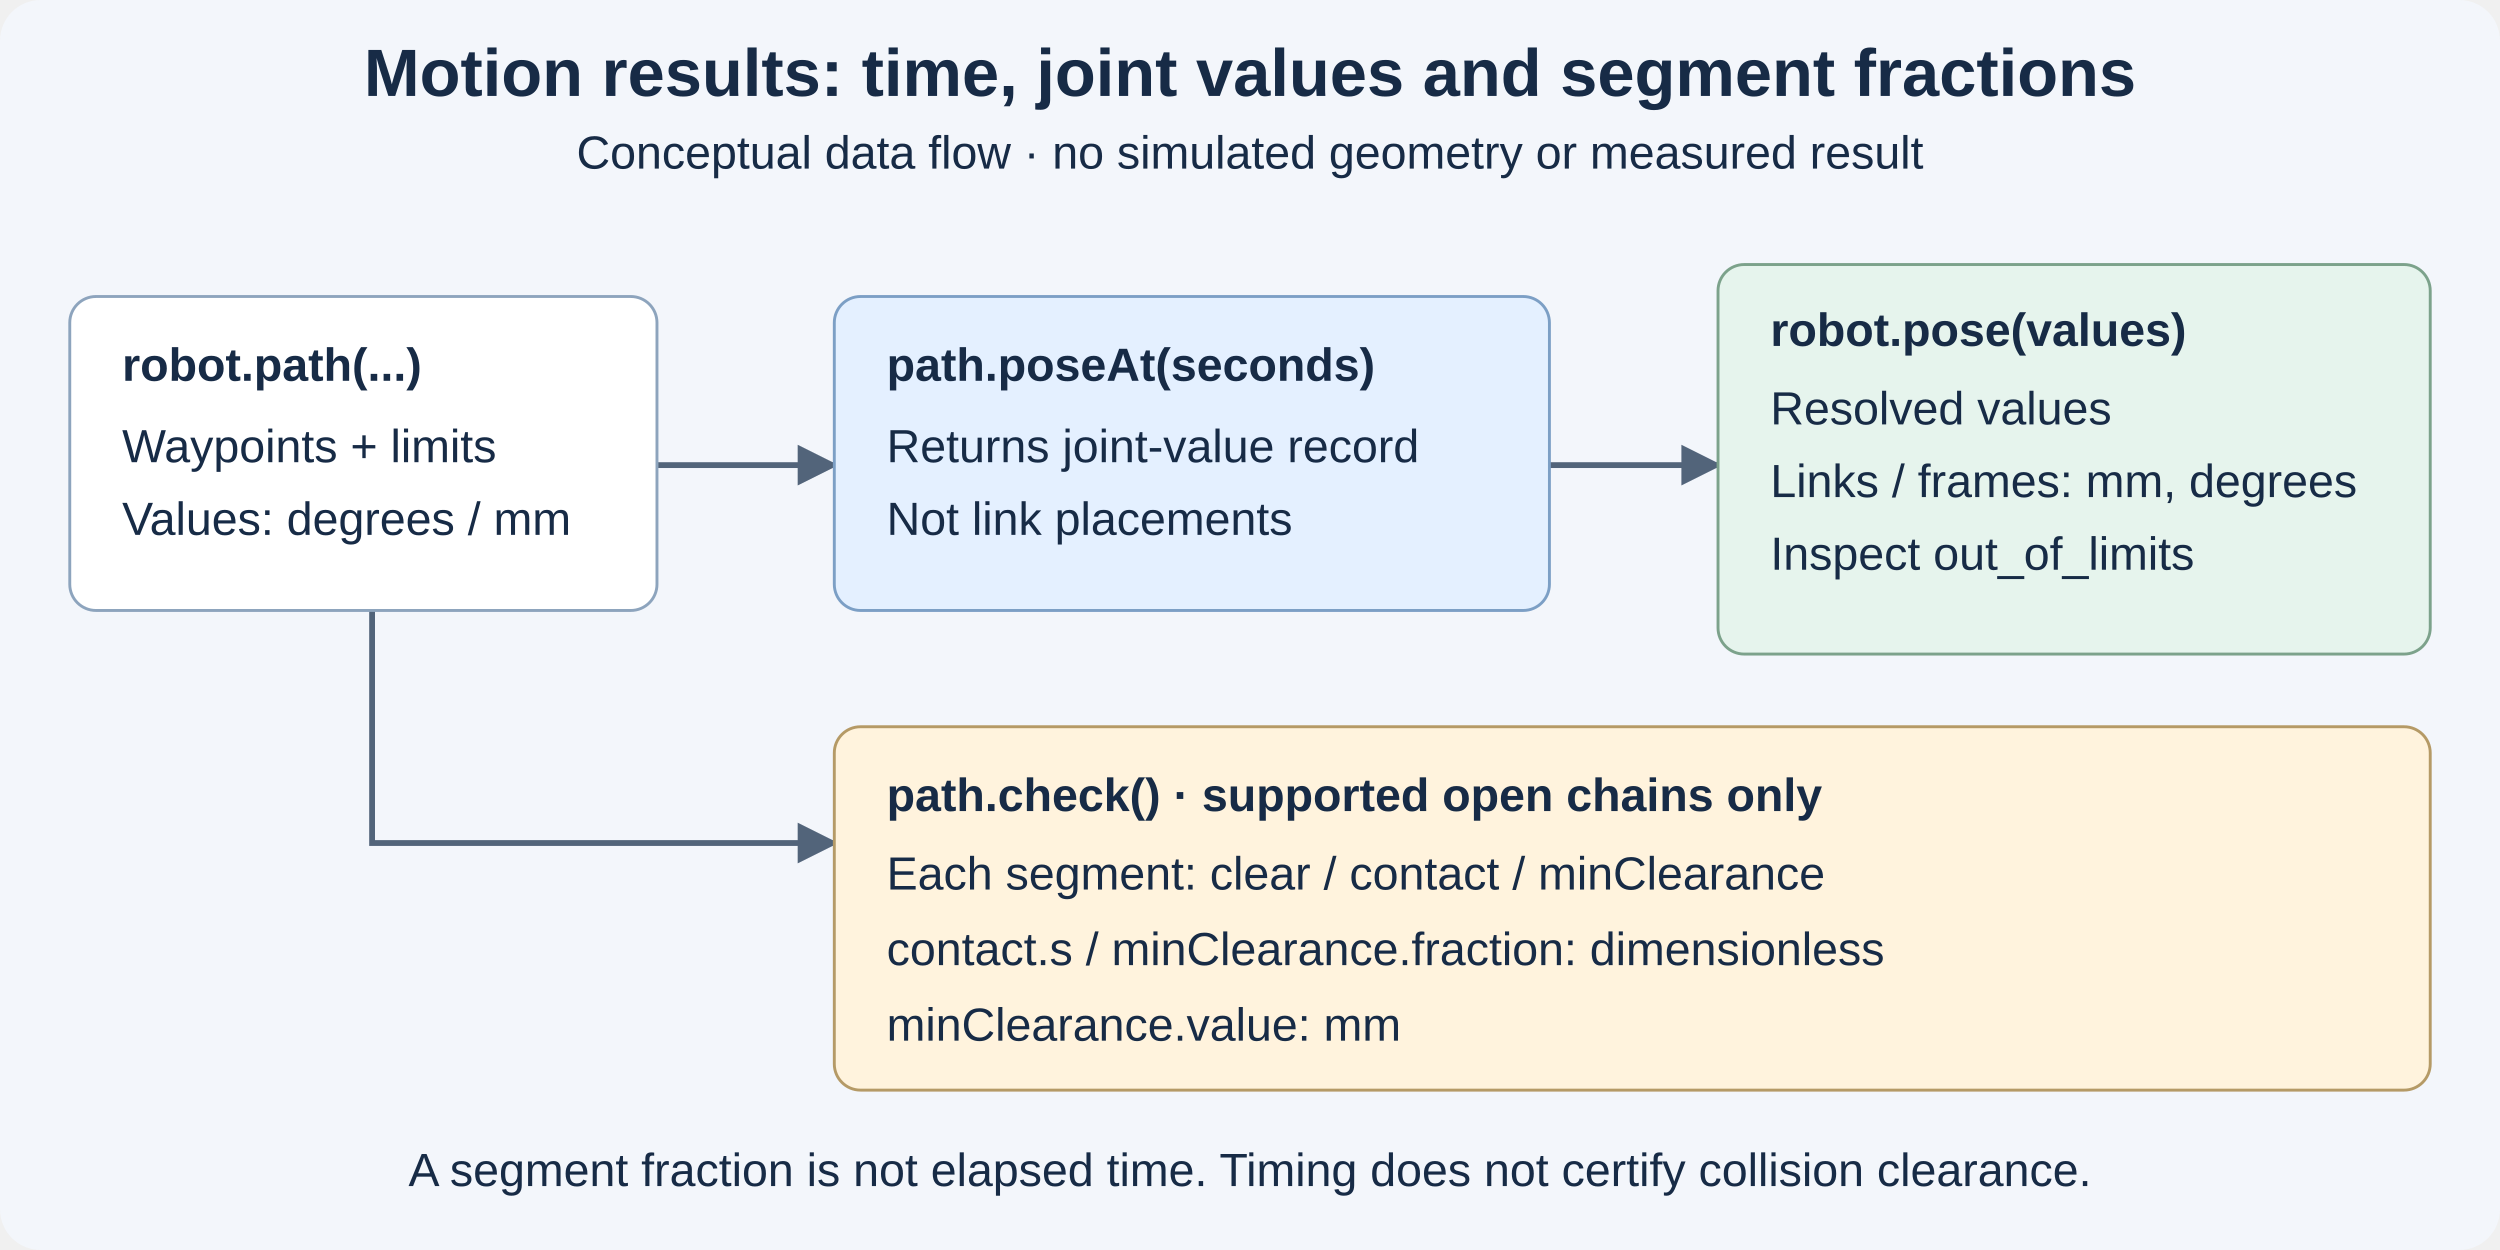
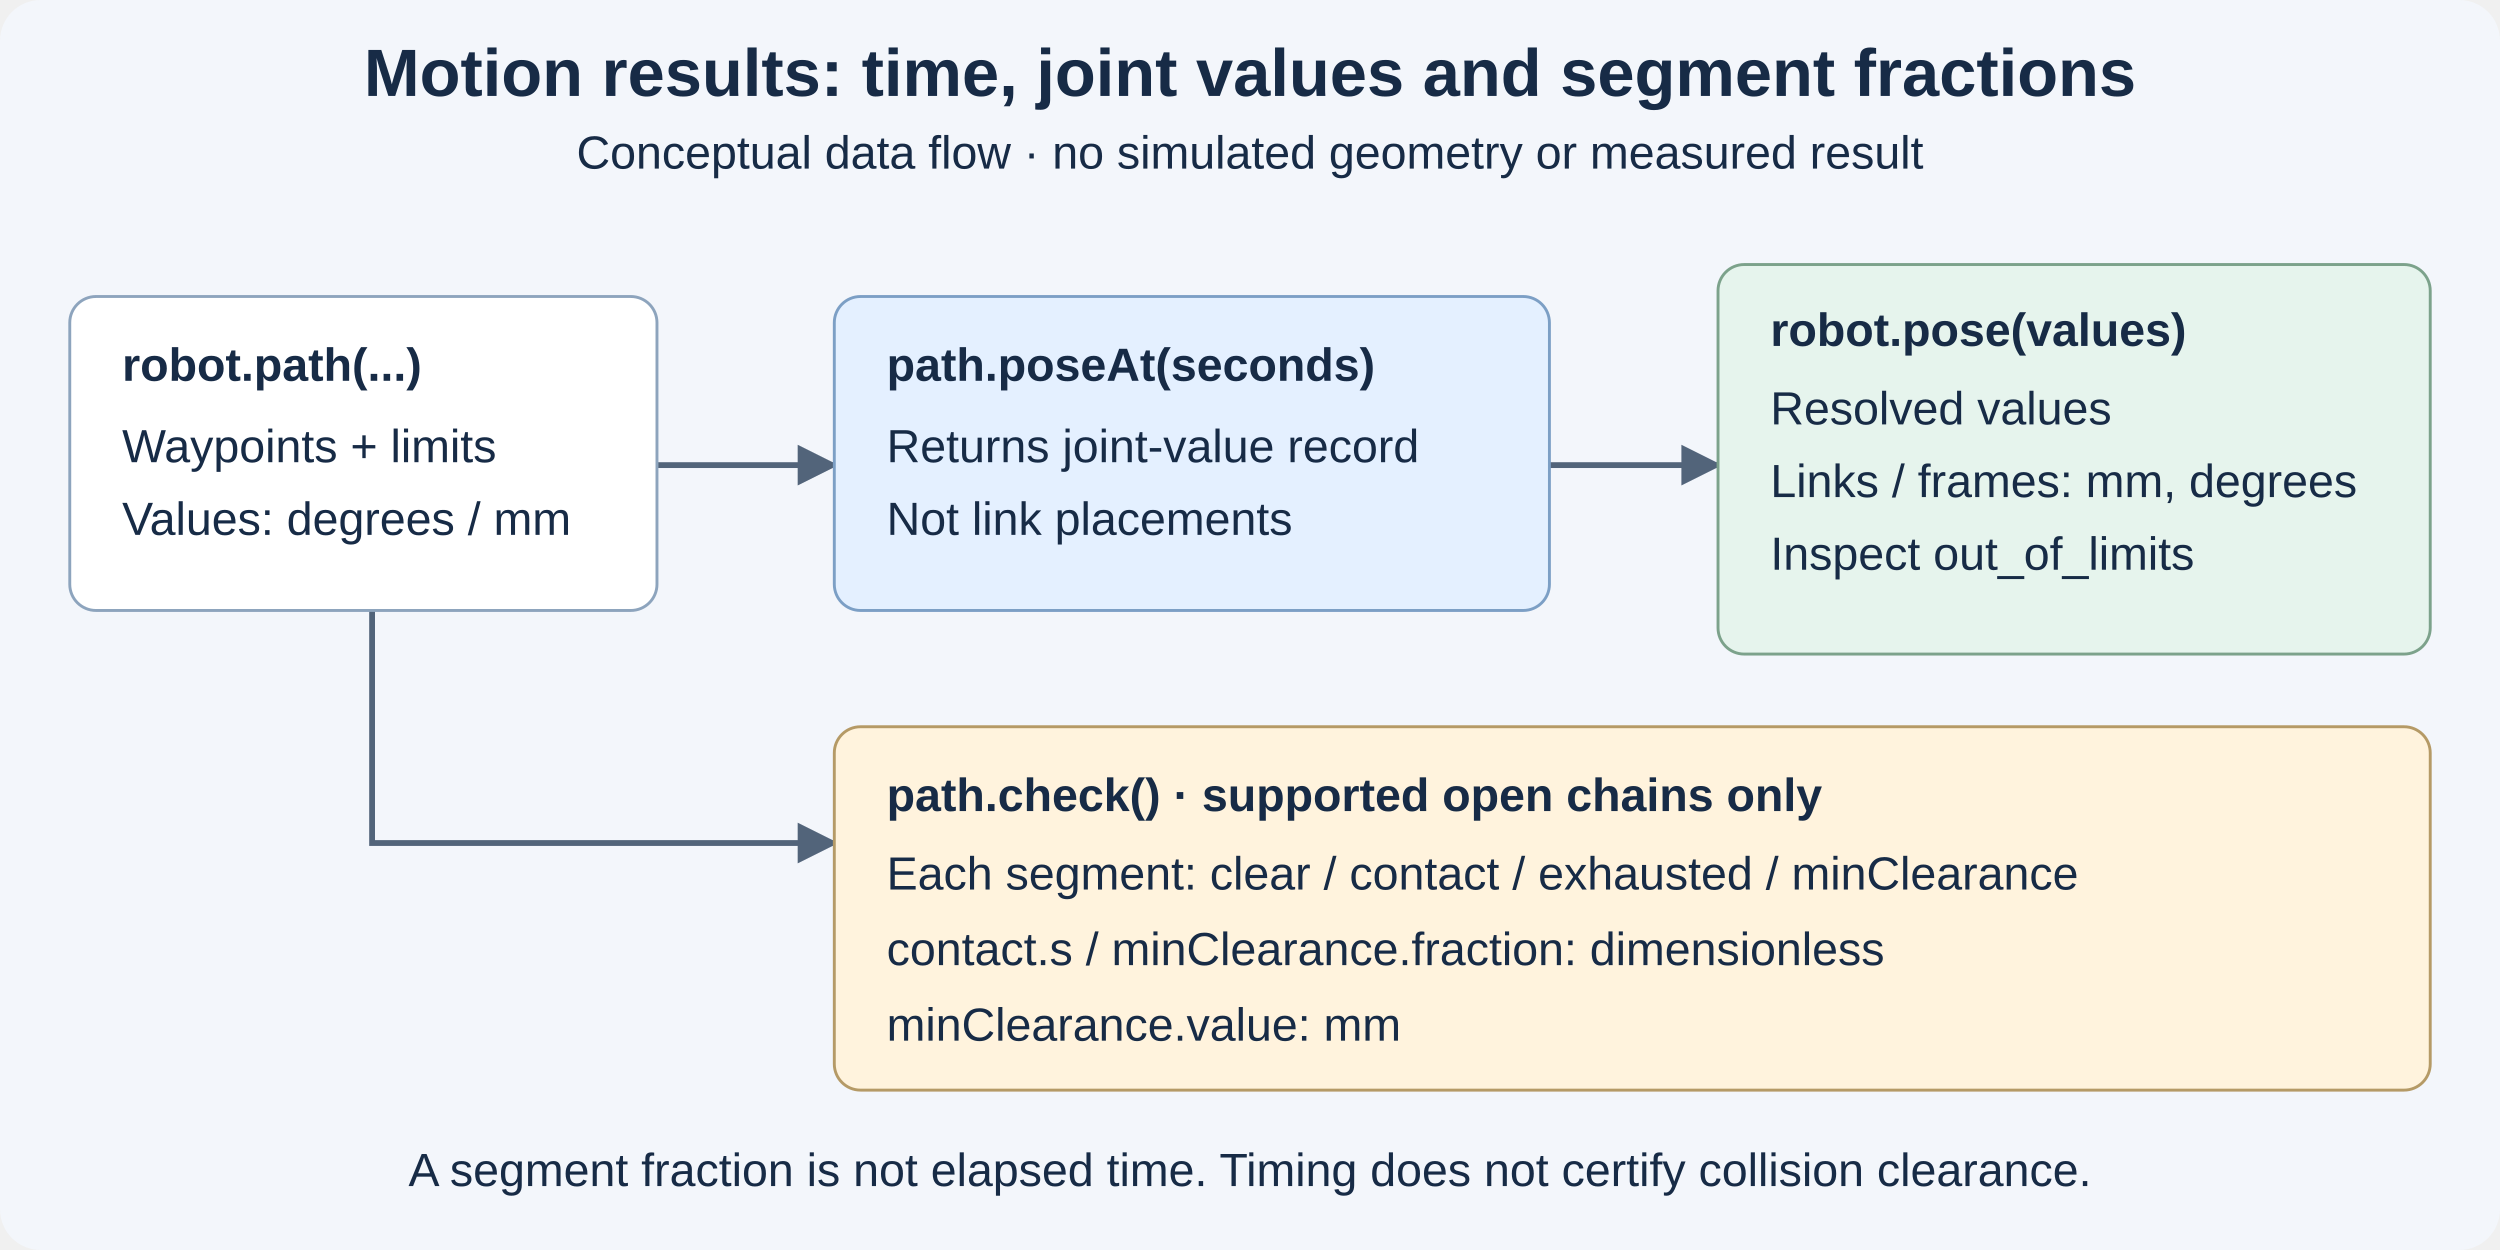
<svg xmlns="http://www.w3.org/2000/svg" width="860" height="430" viewBox="0 0 860 430" role="img" aria-labelledby="title desc">
  <defs>
    <marker id="arrow" viewBox="0 0 10 10" refX="9" refY="5" markerWidth="7" markerHeight="7" orient="auto">
      <path d="M0 0L10 5L0 10Z" fill="#52647a" />
    </marker>
  </defs>
  <rect width="860" height="430" rx="14" fill="#f3f6fb" />
  <g font-family="Arial, Helvetica, sans-serif" fill="#172b46" font-size="16">
    <text x="430" y="33" text-anchor="middle" font-size="23" font-weight="700">Motion results: time, joint values and segment fractions</text>
    <text x="430" y="58" text-anchor="middle">Conceptual data flow · no simulated geometry or measured result</text>
    <g fill="none" stroke="#52647a" stroke-width="2" marker-end="url(#arrow)">
      <path d="M226 160H287" />
      <path d="M533 160H591" />
      <path d="M128 210V290H287" />
    </g>
    <rect x="24" y="102" width="202" height="108" rx="9" fill="white" stroke="#8da4bd" />
    <text x="42" y="131" font-weight="700">robot.path(...)</text>
    <text x="42" y="159">Waypoints + limits</text>
    <text x="42" y="184">Values: degrees / mm</text>
    <rect x="287" y="102" width="246" height="108" rx="9" fill="#e4f0ff" stroke="#7c9fc5" />
    <text x="305" y="131" font-weight="700">path.poseAt(seconds)</text>
    <text x="305" y="159">Returns joint-value record</text>
    <text x="305" y="184">Not link placements</text>
    <rect x="591" y="91" width="245" height="134" rx="9" fill="#e6f4ed" stroke="#7ca28b" />
    <text x="609" y="119" font-weight="700">robot.pose(values)</text>
    <text x="609" y="146">Resolved values</text>
    <text x="609" y="171">Links / frames: mm, degrees</text>
    <text x="609" y="196">Inspect out_of_limits</text>
    <rect x="287" y="250" width="549" height="125" rx="9" fill="#fff3dd" stroke="#b59a66" />
    <text x="305" y="279" font-weight="700">path.check() · supported open chains only</text>
-     <text x="305" y="306">Each segment: clear / contact / minClearance</text>
+     <text x="305" y="306">Each segment: clear / contact / exhausted / minClearance</text>
    <text x="305" y="332">contact.s / minClearance.fraction: dimensionless</text>
    <text x="305" y="358">minClearance.value: mm</text>
    <text x="430" y="408" text-anchor="middle">A segment fraction is not elapsed time. Timing does not certify collision clearance.</text>
  </g>
</svg>
